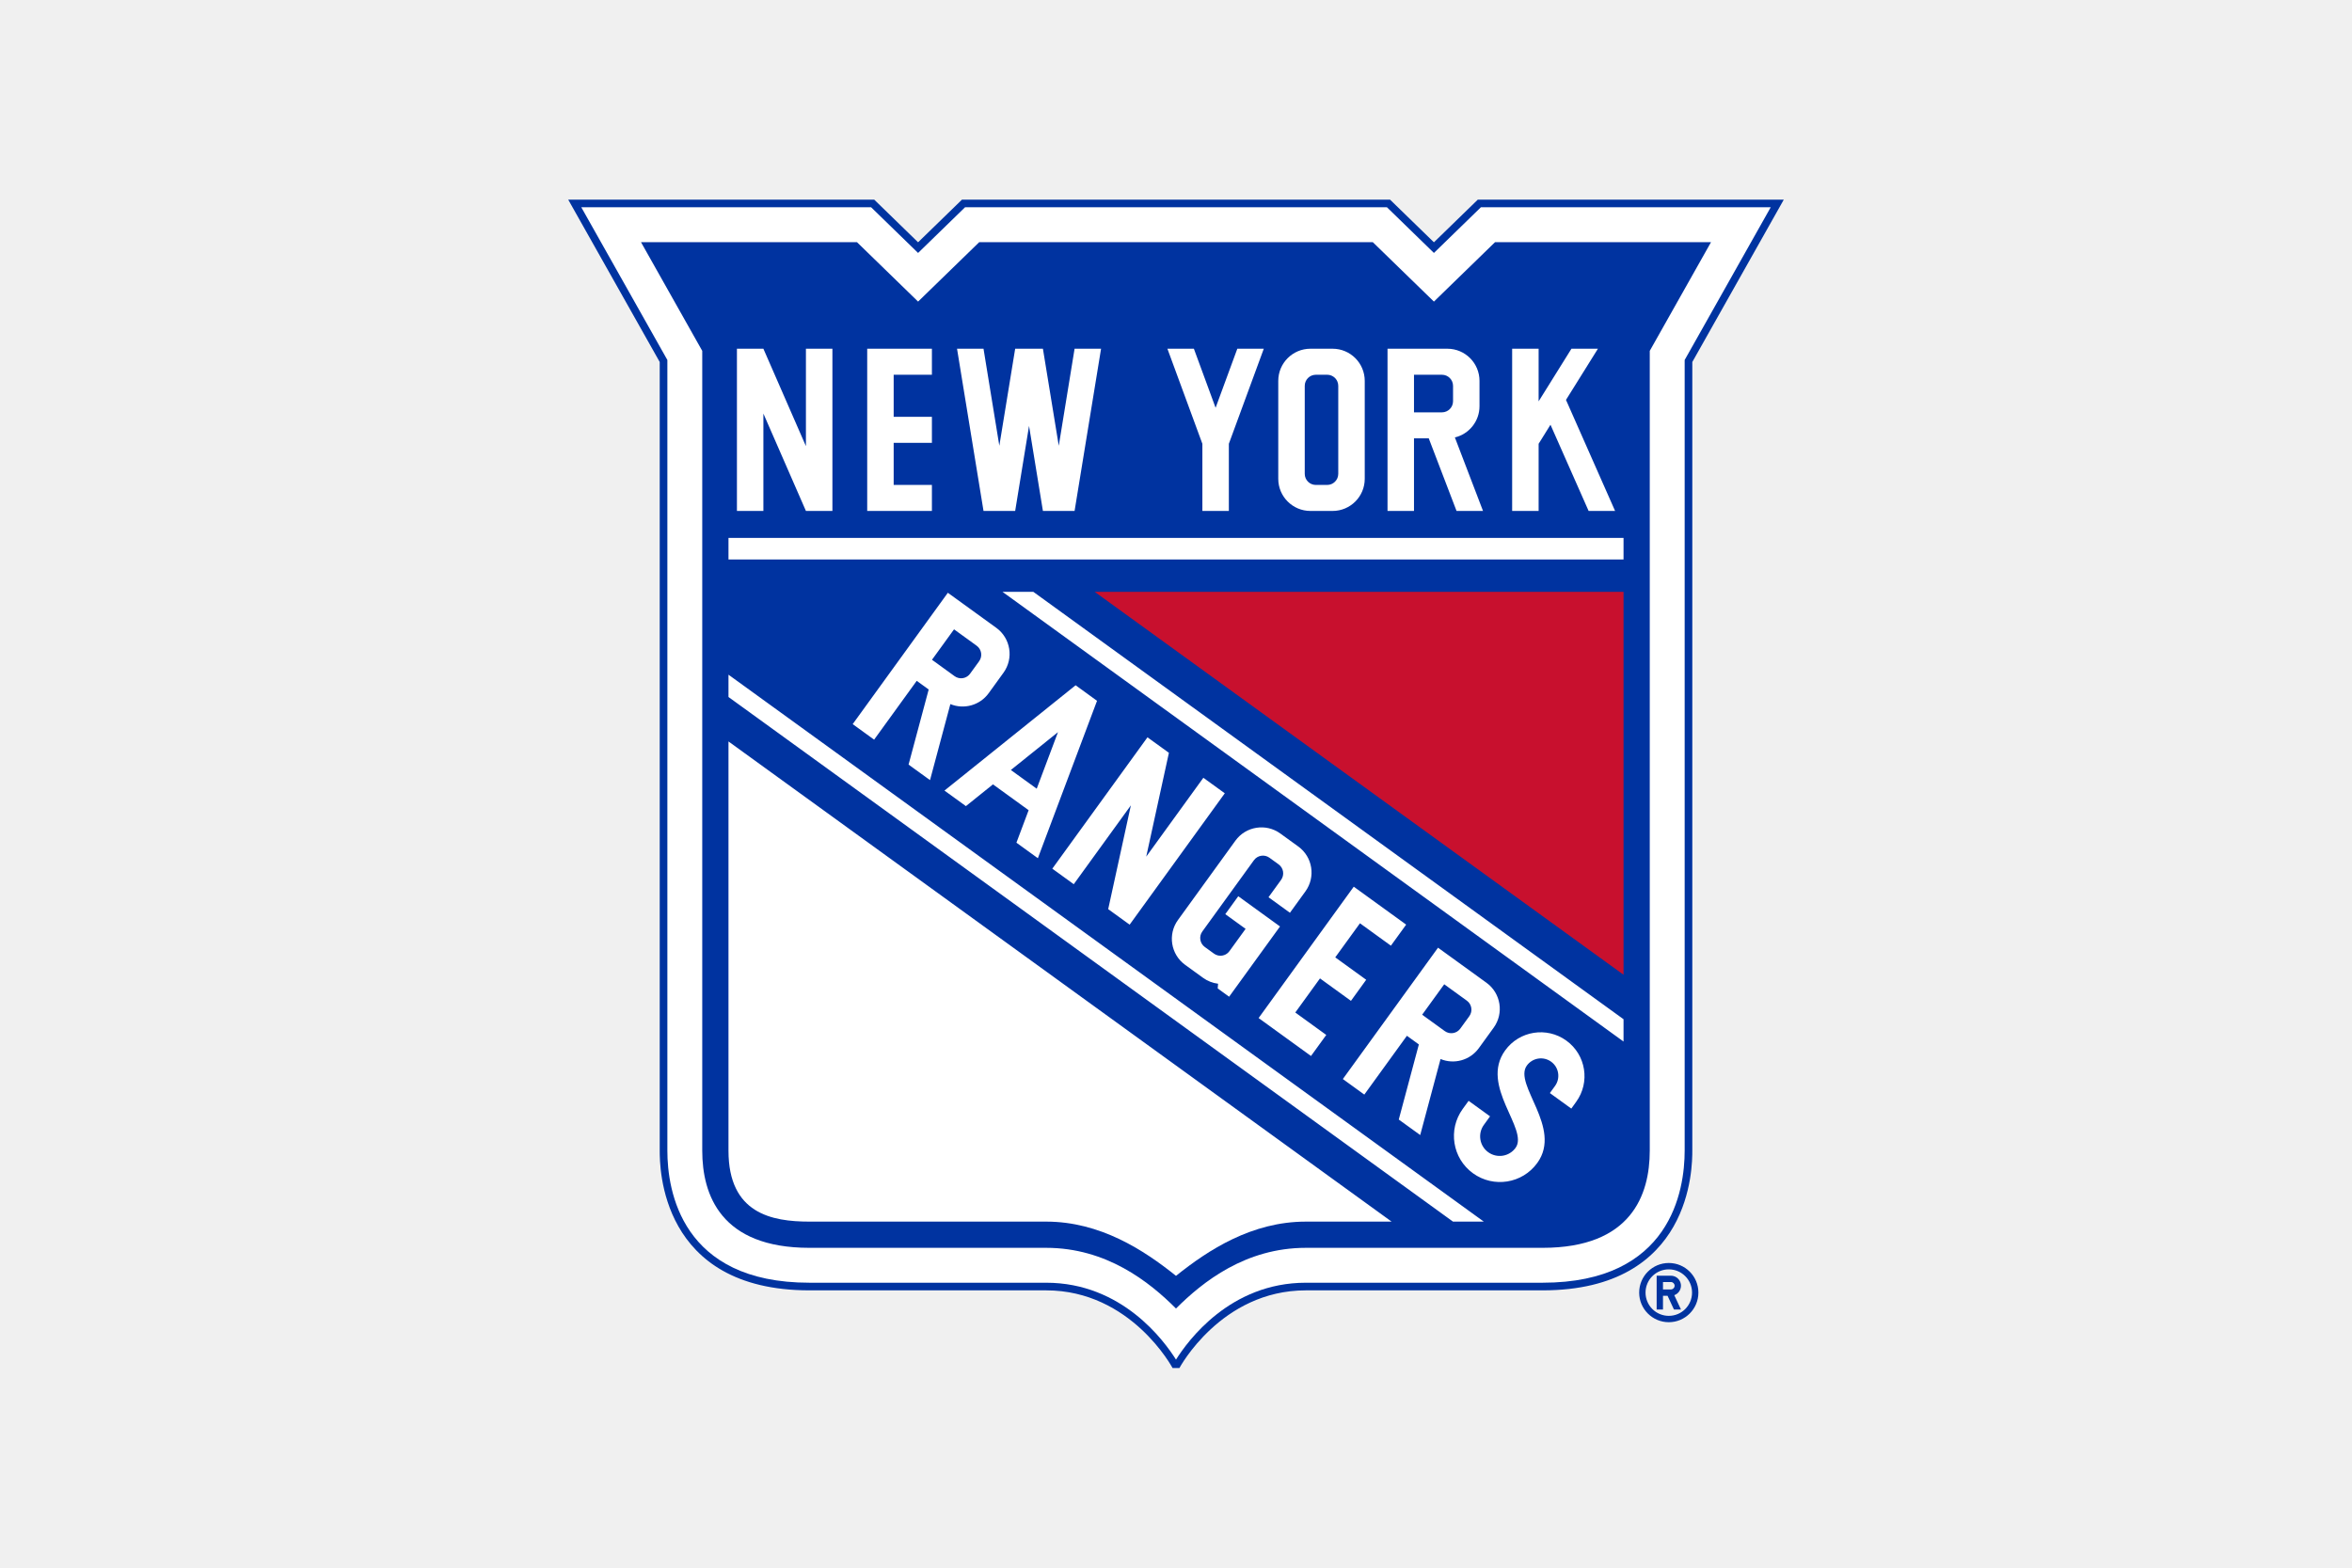
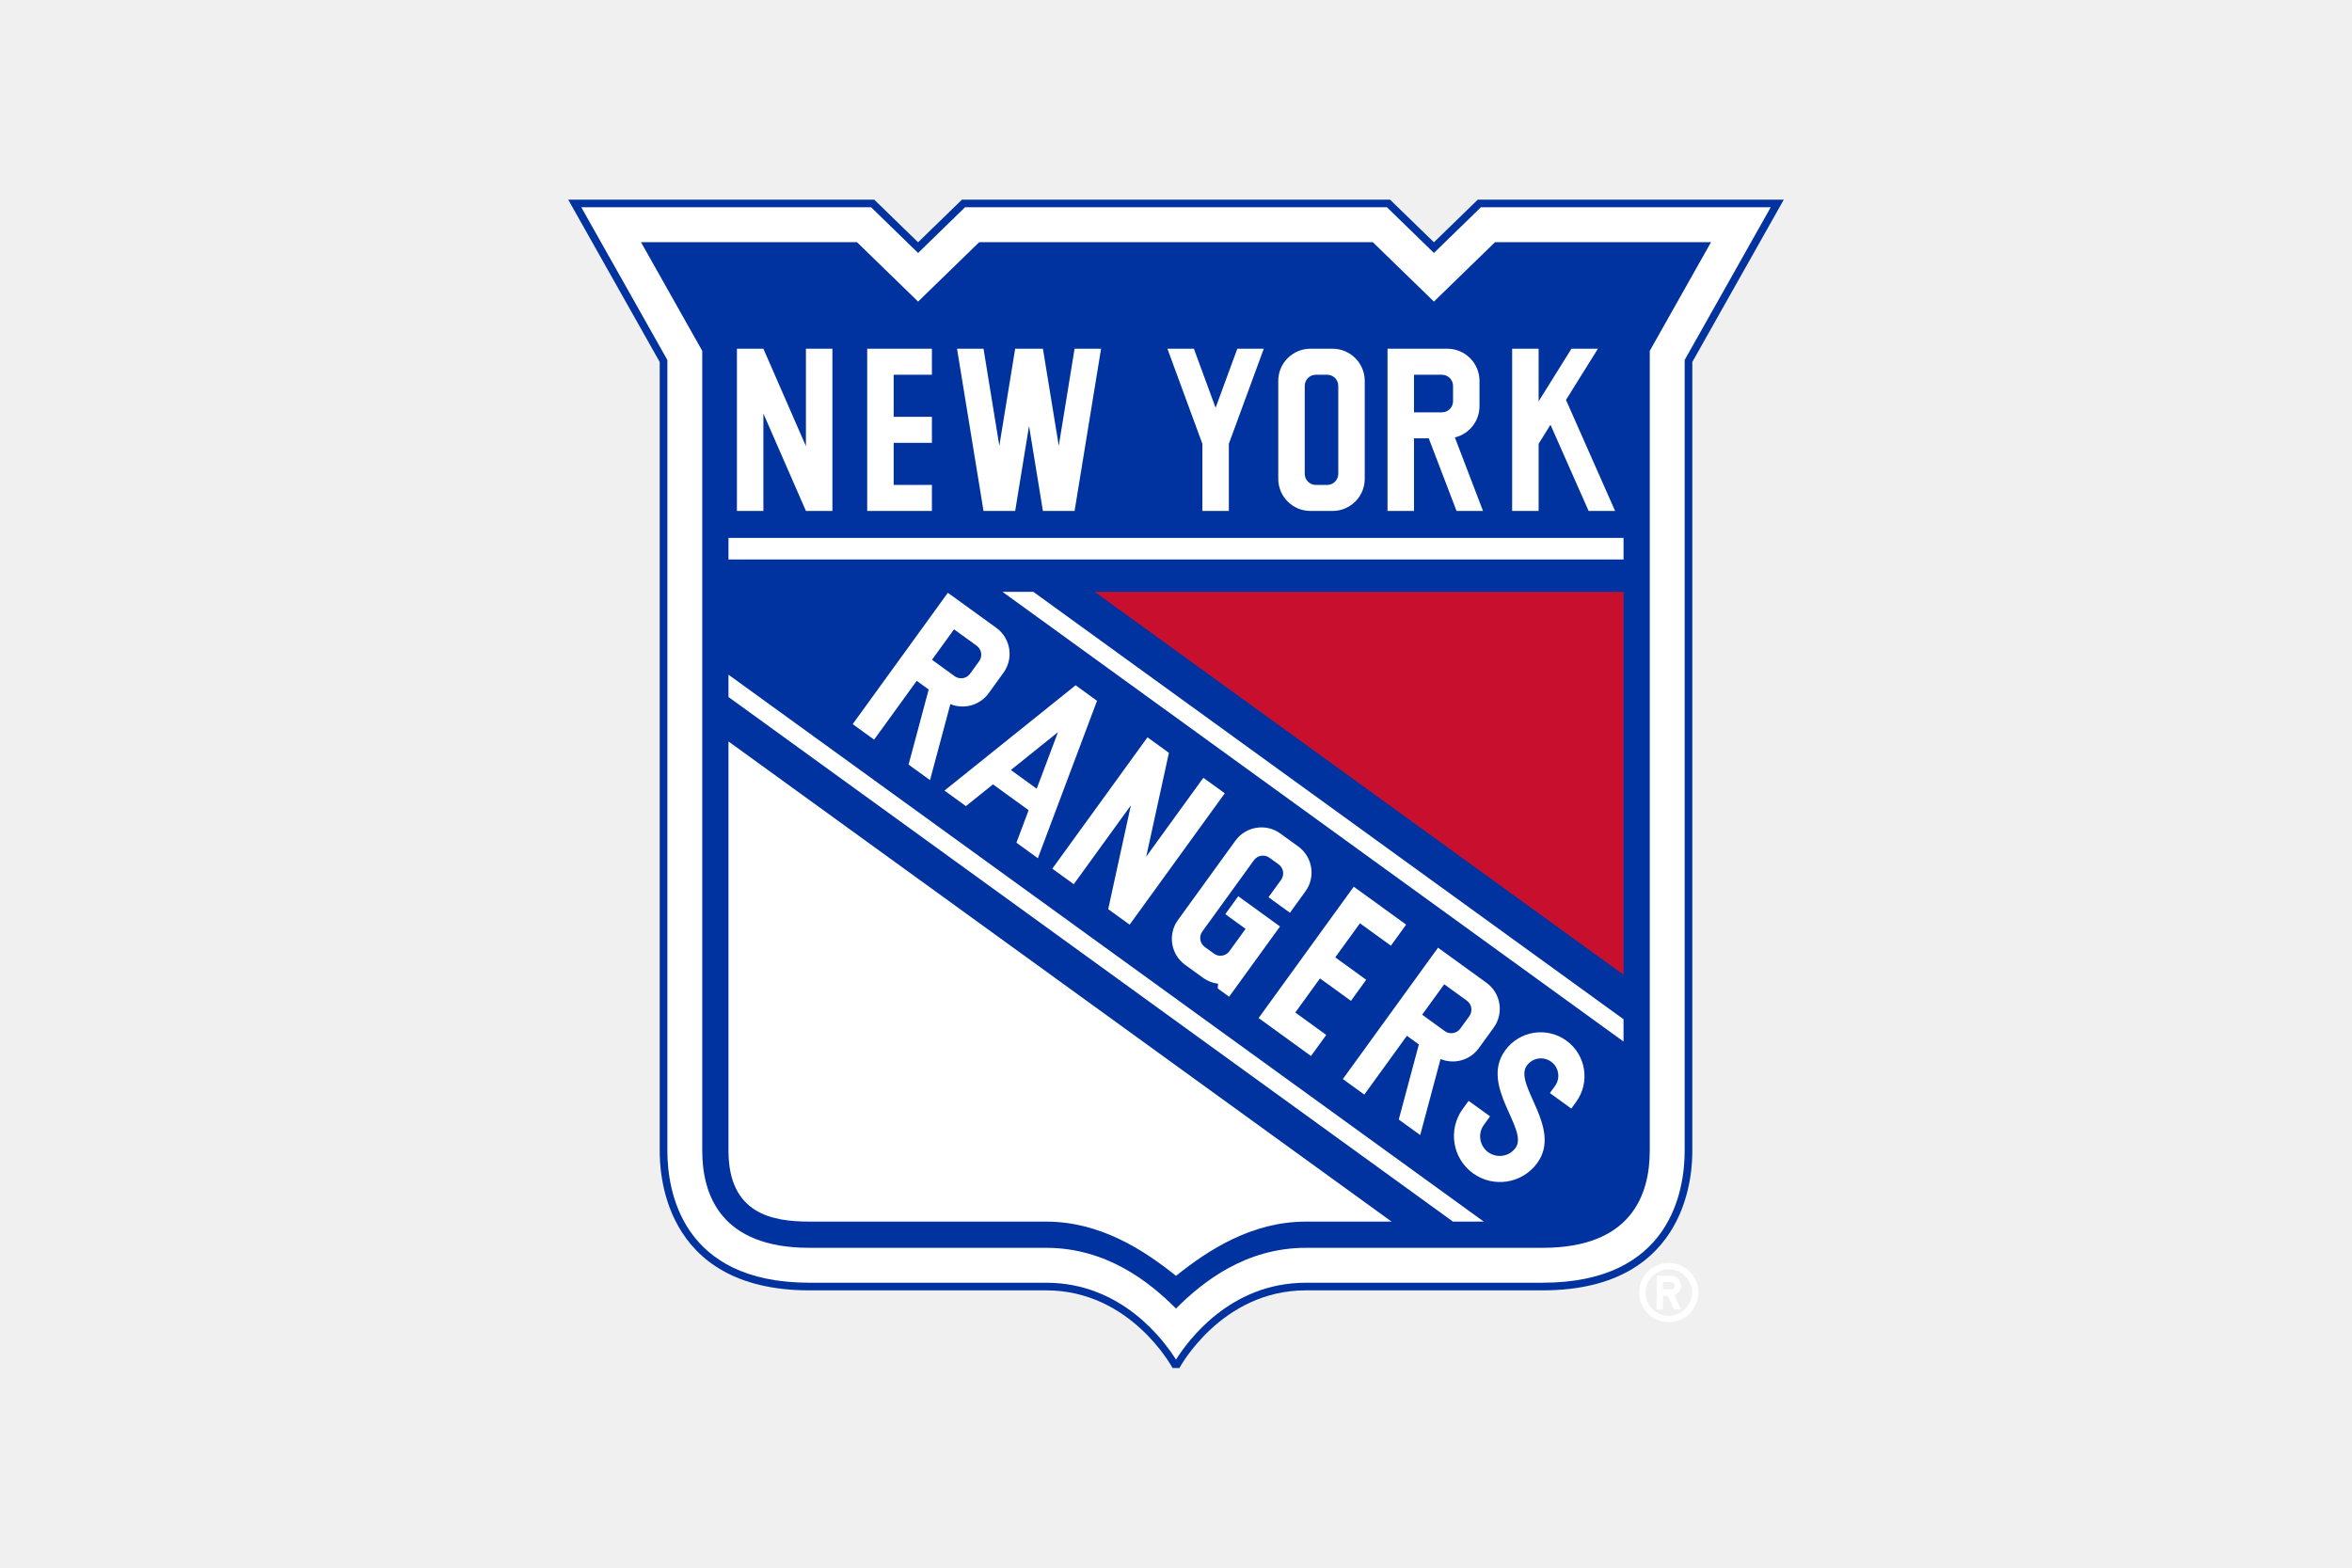
<svg xmlns="http://www.w3.org/2000/svg" viewBox="0 0 960 640">
-   <path fill="#0033a0" d="M681.141 515.609c-6.673 0-12.091 5.409-12.091 12.086 0 6.67 5.418 12.088 12.091 12.088s12.081-5.418 12.081-12.087c0-6.678-5.409-12.087-12.081-12.087m0 21.58a9.5 9.5 0 0 1-6.716-2.779 9.5 9.5 0 0 1-2.778-6.715 9.48 9.48 0 0 1 9.494-9.487c5.245 0 9.492 4.241 9.492 9.487s-4.247 9.493-9.492 9.493m4.966-12.295a4.106 4.106 0 0 0-2.533-3.784 4.1 4.1 0 0 0-1.568-.311h-5.824v13.796h2.588v-5.603h1.859l2.615 5.603h2.863l-2.731-5.841a4.11 4.11 0 0 0 2.731-3.86Zm-4.101 1.509h-3.236v-3.02h3.236c.832 0 1.512.676 1.512 1.51a1.51 1.51 0 0 1-1.512 1.51m8.73-378.614 37.339-66.286H603.181l-17.906 17.411-17.906-17.411H392.636l-17.908 17.411-17.905-17.411H231.925l37.349 66.286v321.958c0 6.48 0 57.034 61.092 57.034h96.638c34.693 0 51.602 31.717 51.602 31.717h2.788s16.914-31.717 51.608-31.717h96.635c61.091 0 61.099-50.554 61.099-57.034z" />
+   <path fill="#fff" d="M681.141 515.609c-6.673 0-12.091 5.409-12.091 12.086 0 6.67 5.418 12.088 12.091 12.088s12.081-5.418 12.081-12.087c0-6.678-5.409-12.087-12.081-12.087m0 21.58a9.5 9.5 0 0 1-6.716-2.779 9.5 9.5 0 0 1-2.778-6.715 9.48 9.48 0 0 1 9.494-9.487c5.245 0 9.492 4.241 9.492 9.487s-4.247 9.493-9.492 9.493m4.966-12.295a4.101 4.101 0 0 0-4.101-4.094h-5.824v13.795h2.589v-5.603h1.858l2.615 5.603h2.863l-2.731-5.841a4.1 4.1 0 0 0 2.731-3.86Zm-4.101 1.509h-3.235v-3.02h3.235c.832 0 1.512.676 1.512 1.51a1.51 1.51 0 0 1-1.512 1.51" />
+   <path fill="#0033a0" d="m690.736 147.789 37.339-66.286H603.181l-17.906 17.411-17.906-17.411H392.636l-17.908 17.411-17.905-17.411H231.925l37.349 66.286v321.958c0 6.48 0 57.034 61.092 57.034h96.638c34.693 0 51.602 31.717 51.602 31.717h2.788s16.914-31.717 51.608-31.717h96.635c61.091 0 61.099-50.554 61.099-57.034z" />
  <path fill="#c8102e" d="m446.824 241.617 215.843 156.32v-156.32z" />
  <path fill="#fff" d="M297.341 219.605h365.326v8.809H297.341zm0 250.142c0 25.674 17.646 28.97 33.025 28.97h96.638c21.991 0 39.787 11.54 52.994 22.142 13.21-10.601 31.007-22.141 53.003-22.141H568L297.341 302.696zm0-185.2 295.717 214.17h12.574l-308.291-223.28zm111.845-42.93 253.48 183.587v-9.108l-240.901-174.48zM513.72 415.614l21.383 15.488 6.229-8.593-12.64-9.155 10.078-13.923 12.64 9.158 6.222-8.603L545 390.842l10.085-13.918 12.631 9.148 6.226-8.6-21.388-15.488zM406.655 256.312l-19.78-14.317-38.839 53.623 8.745 6.344 17.39-24.016 4.885 3.536-8.211 30.663 8.755 6.335 8.304-31.034c5.48 2.26 11.99.566 15.624-4.438l6.061-8.375c4.244-5.863 2.933-14.066-2.933-18.322zm-7.005 13.626-3.693 5.088a4.52 4.52 0 0 1-4.721 1.753 4.5 4.5 0 0 1-1.607-.737l-9.228-6.693 9.002-12.424 9.234 6.686a4.536 4.536 0 0 1 1.013 6.327m180.026 193.44 8.303-31.035c5.476 2.268 11.988.58 15.62-4.435l6.067-8.373c4.247-5.86 2.934-14.066-2.927-18.317l-19.79-14.327-38.847 53.625 8.76 6.345 17.387-24.01 4.877 3.535-8.2 30.661zm9.8-61.55 9.234 6.687a4.536 4.536 0 0 1 1.016 6.329l-3.689 5.085a4.53 4.53 0 0 1-6.327 1.014l-9.239-6.691zm-121.12-100.823-38.844 53.628 8.755 6.34 23.318-32.198-9.259 42.377 8.751 6.338 38.838-53.632-8.747-6.333-23.318 32.188 9.257-42.379zm-82.861 21.747 8.754 6.342 11.046-8.878 14.556 10.545-4.983 13.262 8.751 6.339 24.149-64.263-8.743-6.342-53.529 42.994zm37.655-.766-10.555-7.639 19.232-15.446zm106.757 23.593-7.332-5.31c-5.874-4.248-14.069-2.94-18.32 2.92l-23.452 32.391c-4.252 5.863-2.941 14.063 2.932 18.315l7.329 5.31a13.13 13.13 0 0 0 6.112 2.396l-.154 1.92 4.66 3.385 20.771-28.678-17.039-12.347-5.297 7.32 8.289 6-6.591 9.094a4.52 4.52 0 0 1-4.716 1.754 4.5 4.5 0 0 1-1.606-.738l-3.741-2.712c-2.023-1.464-2.482-4.302-1.011-6.322l21.07-29.1a4.534 4.534 0 0 1 6.329-1.011l3.739 2.704a4.539 4.539 0 0 1 1.02 6.325l-5.142 7.099 8.748 6.34 6.328-8.74c4.246-5.864 2.94-14.062-2.926-18.315m109.432 79.255c-8.006-5.805-19.201-4.015-24.996 3.994-10.517 14.52 9.776 32.15 4.256 39.775a7.987 7.987 0 0 1-11.16 1.78c-3.57-2.577-4.37-7.572-1.783-11.151l2.526-3.489-8.748-6.337-2.42 3.333c-6.082 8.408-4.202 20.162 4.204 26.245 8.404 6.082 20.152 4.209 26.237-4.202 10.416-14.375-9.872-32.02-4.255-39.771a7.1 7.1 0 0 1 4.629-2.844 7.09 7.09 0 0 1 5.283 1.264c3.176 2.295 3.888 6.73 1.588 9.914l-2.101 2.89 8.748 6.34 1.982-2.747c5.803-8.004 4.02-19.2-3.99-24.994M380.371 197.977h-15.606v-17.188h15.606v-10.614h-15.606V152.99h15.606v-10.626h-26.41v66.225h26.41zm196.769-19.031h6.023l11.345 29.645h10.805l-11.485-30.008c5.771-1.385 10.049-6.562 10.049-12.756V155.49c0-7.245-5.866-13.125-13.109-13.125h-24.433v66.224h10.805zm0-25.954h11.402a4.53 4.53 0 0 1 4.538 4.523v6.283a4.54 4.54 0 0 1-4.538 4.54H577.14zm-265.553 15.84 17.363 39.759h10.809v-66.224h-10.81v39.764l-17.362-39.765h-10.799v66.224h10.799zm223.28 39.759h9.042c7.254 0 13.127-5.879 13.127-13.12v-39.98c0-7.245-5.874-13.126-13.127-13.126h-9.042c-7.248 0-13.126 5.882-13.126 13.125v39.981c0 7.241 5.878 13.12 13.126 13.12m-2.317-51.077a4.525 4.525 0 0 1 4.528-4.523h4.62a4.521 4.521 0 0 1 4.185 2.791c.228.55.346 1.138.346 1.733v35.933a4.53 4.53 0 0 1-4.531 4.528h-4.62a4.53 4.53 0 0 1-4.528-4.528zm95.459 23.66 4.842-7.779 15.565 35.195h10.805l-20.041-45.334 13.033-20.89h-10.809l-13.395 21.483v-21.483h-10.805v66.224h10.805zM490.765 208.59h10.807v-27.416l14.262-38.809h-10.805l-8.867 24.114-8.863-24.114h-10.805l14.271 38.81zm-76.41 0 5.663-34.712 5.663 34.712h12.924l10.81-66.224h-10.81l-6.454 39.615-6.47-39.615h-11.326l-6.465 39.616-6.455-39.616h-10.81l10.81 66.225z" />
  <path fill="#fff" d="m604.448 84.615-19.174 18.649-19.171-18.65H393.9l-19.172 18.65-19.172-18.65H237.261l35.133 62.352v322.782c0 16.214 5.645 53.917 57.972 53.917h96.637c31.032 0 48.267 23.85 52.995 31.395 4.737-7.545 21.972-31.395 53.003-31.395h96.636c52.329 0 57.981-37.703 57.981-53.917V146.965l35.126-62.351zm68.925 58.622v326.51c0 18.1-7.587 39.672-43.736 39.672h-96.636c-24.558 0-42.045 13.804-53.003 24.78-10.942-10.976-28.438-24.78-52.995-24.78h-96.636c-36.145 0-43.736-21.572-43.736-39.671v-326.51l-25.004-44.38h88.147l24.954 24.266 24.958-24.265h160.635l24.954 24.265 24.952-24.265h88.15z" />
</svg>
